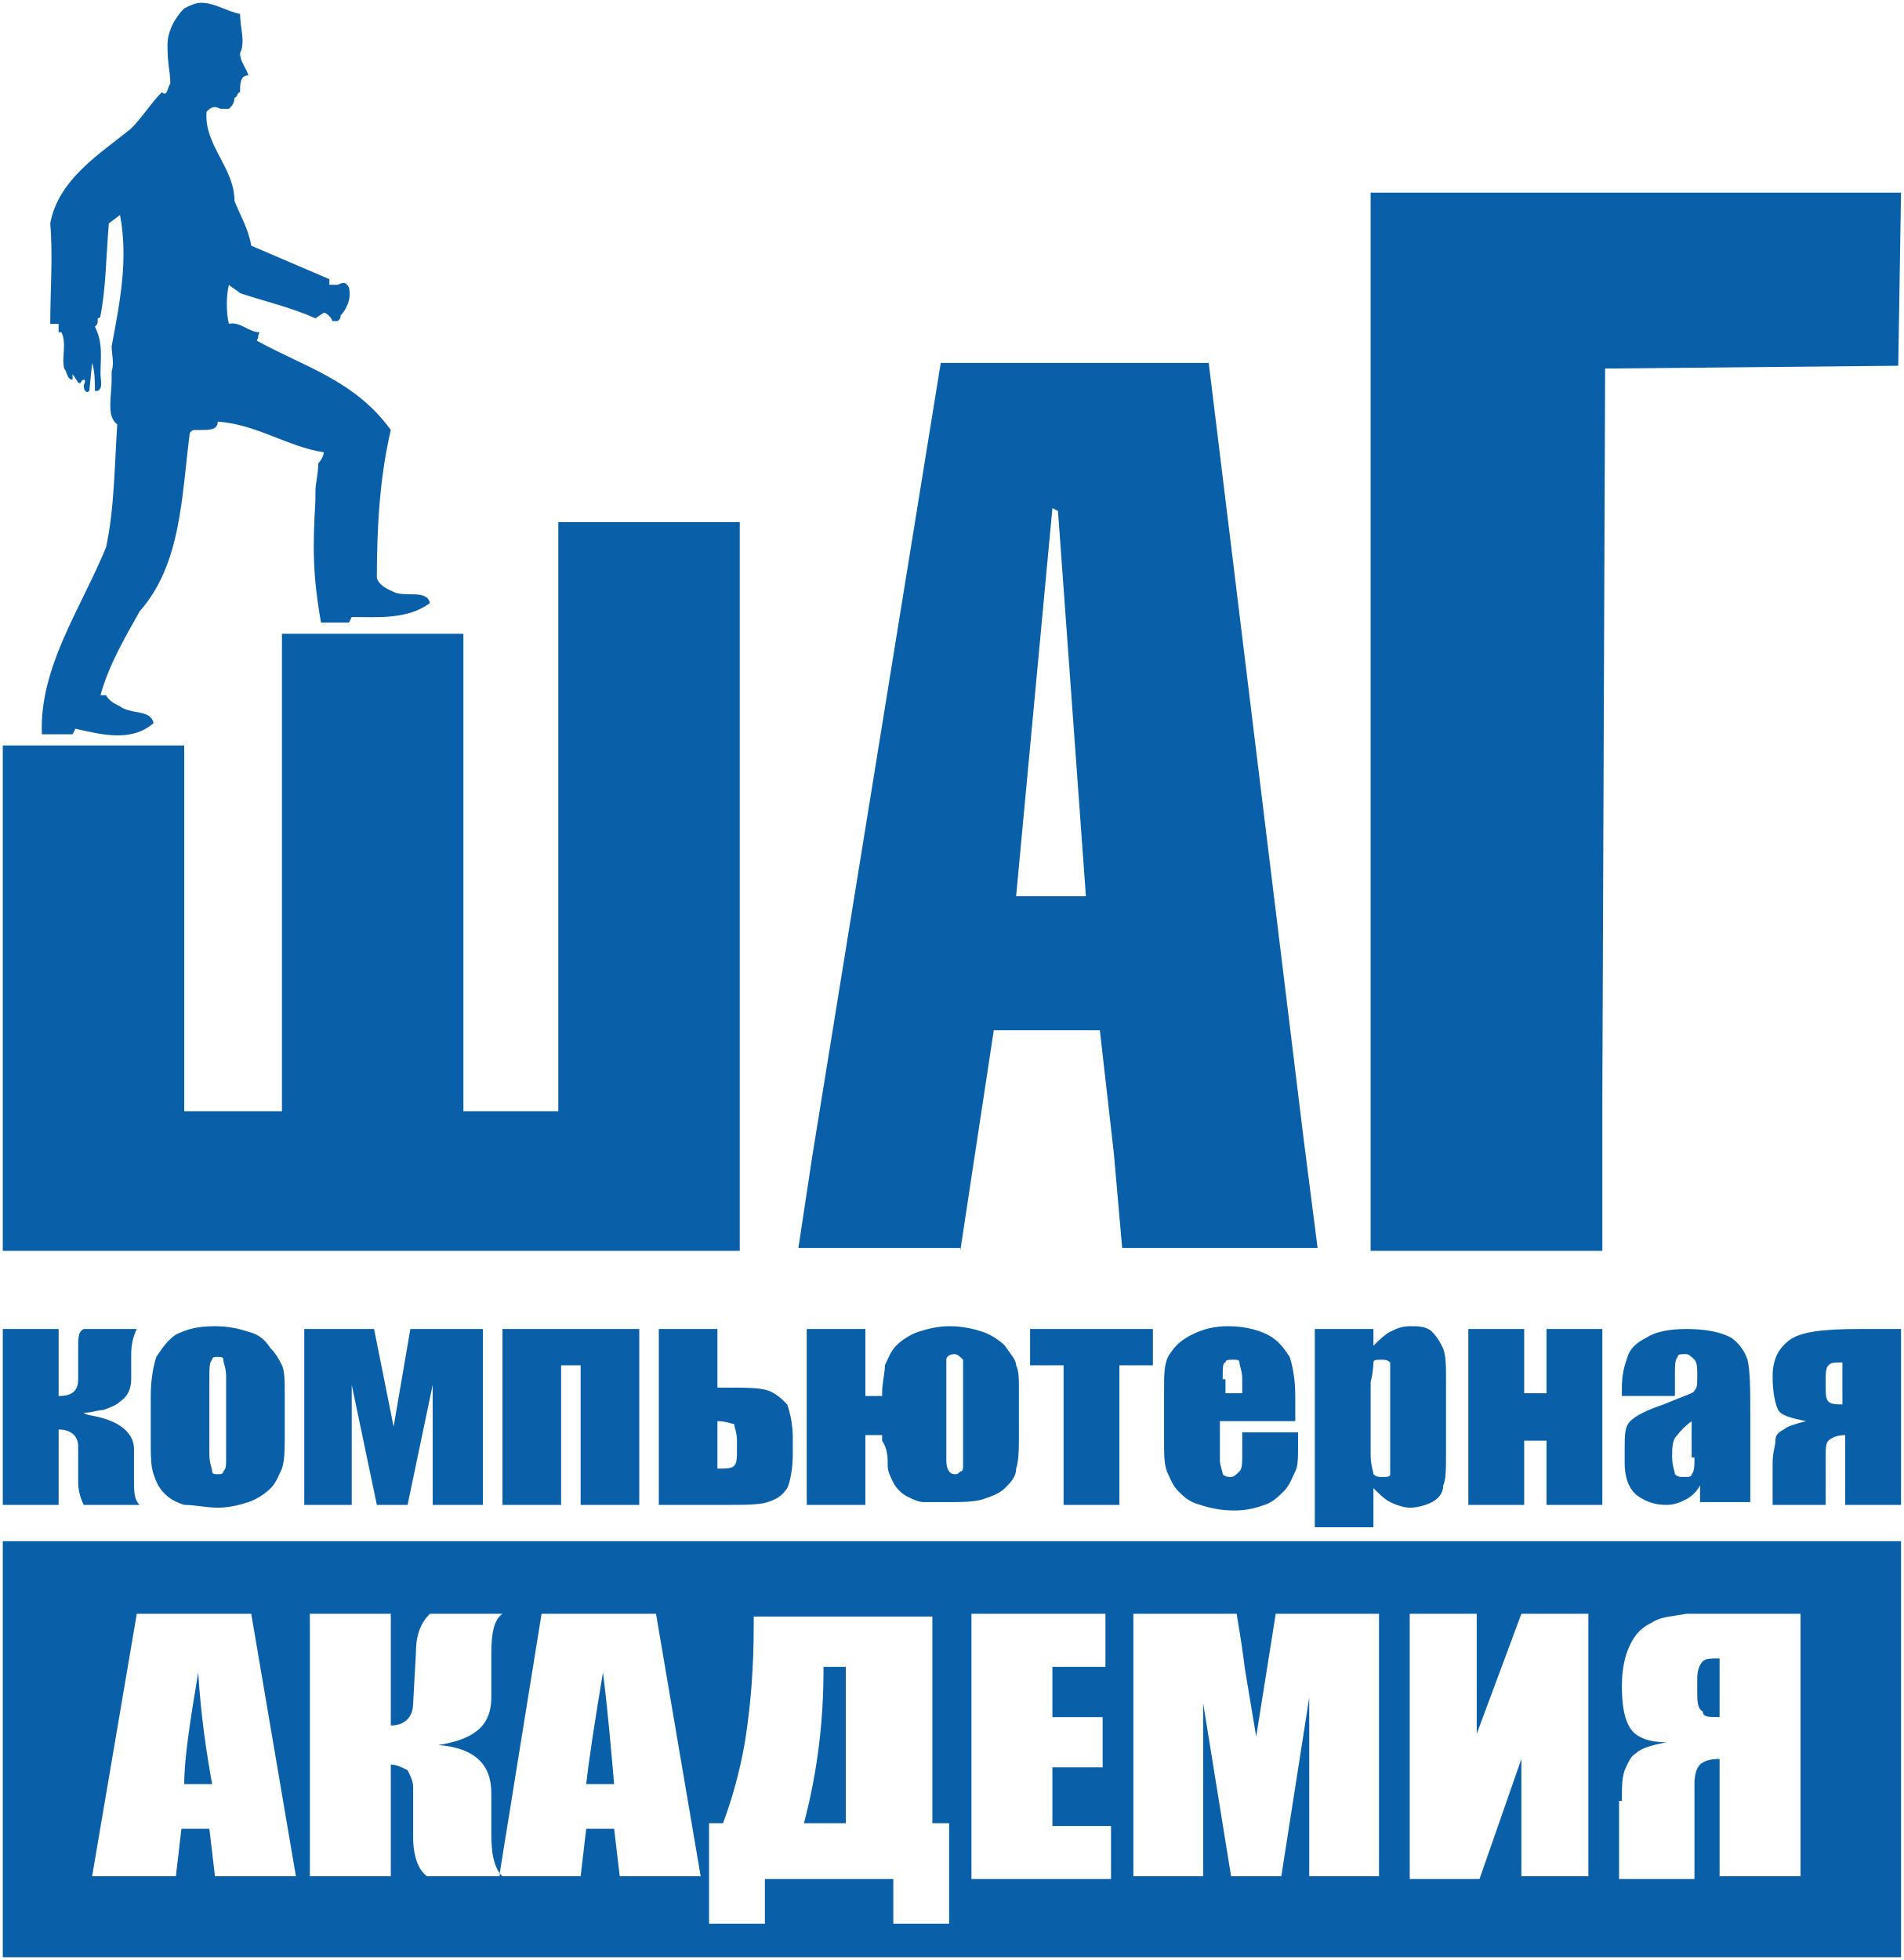
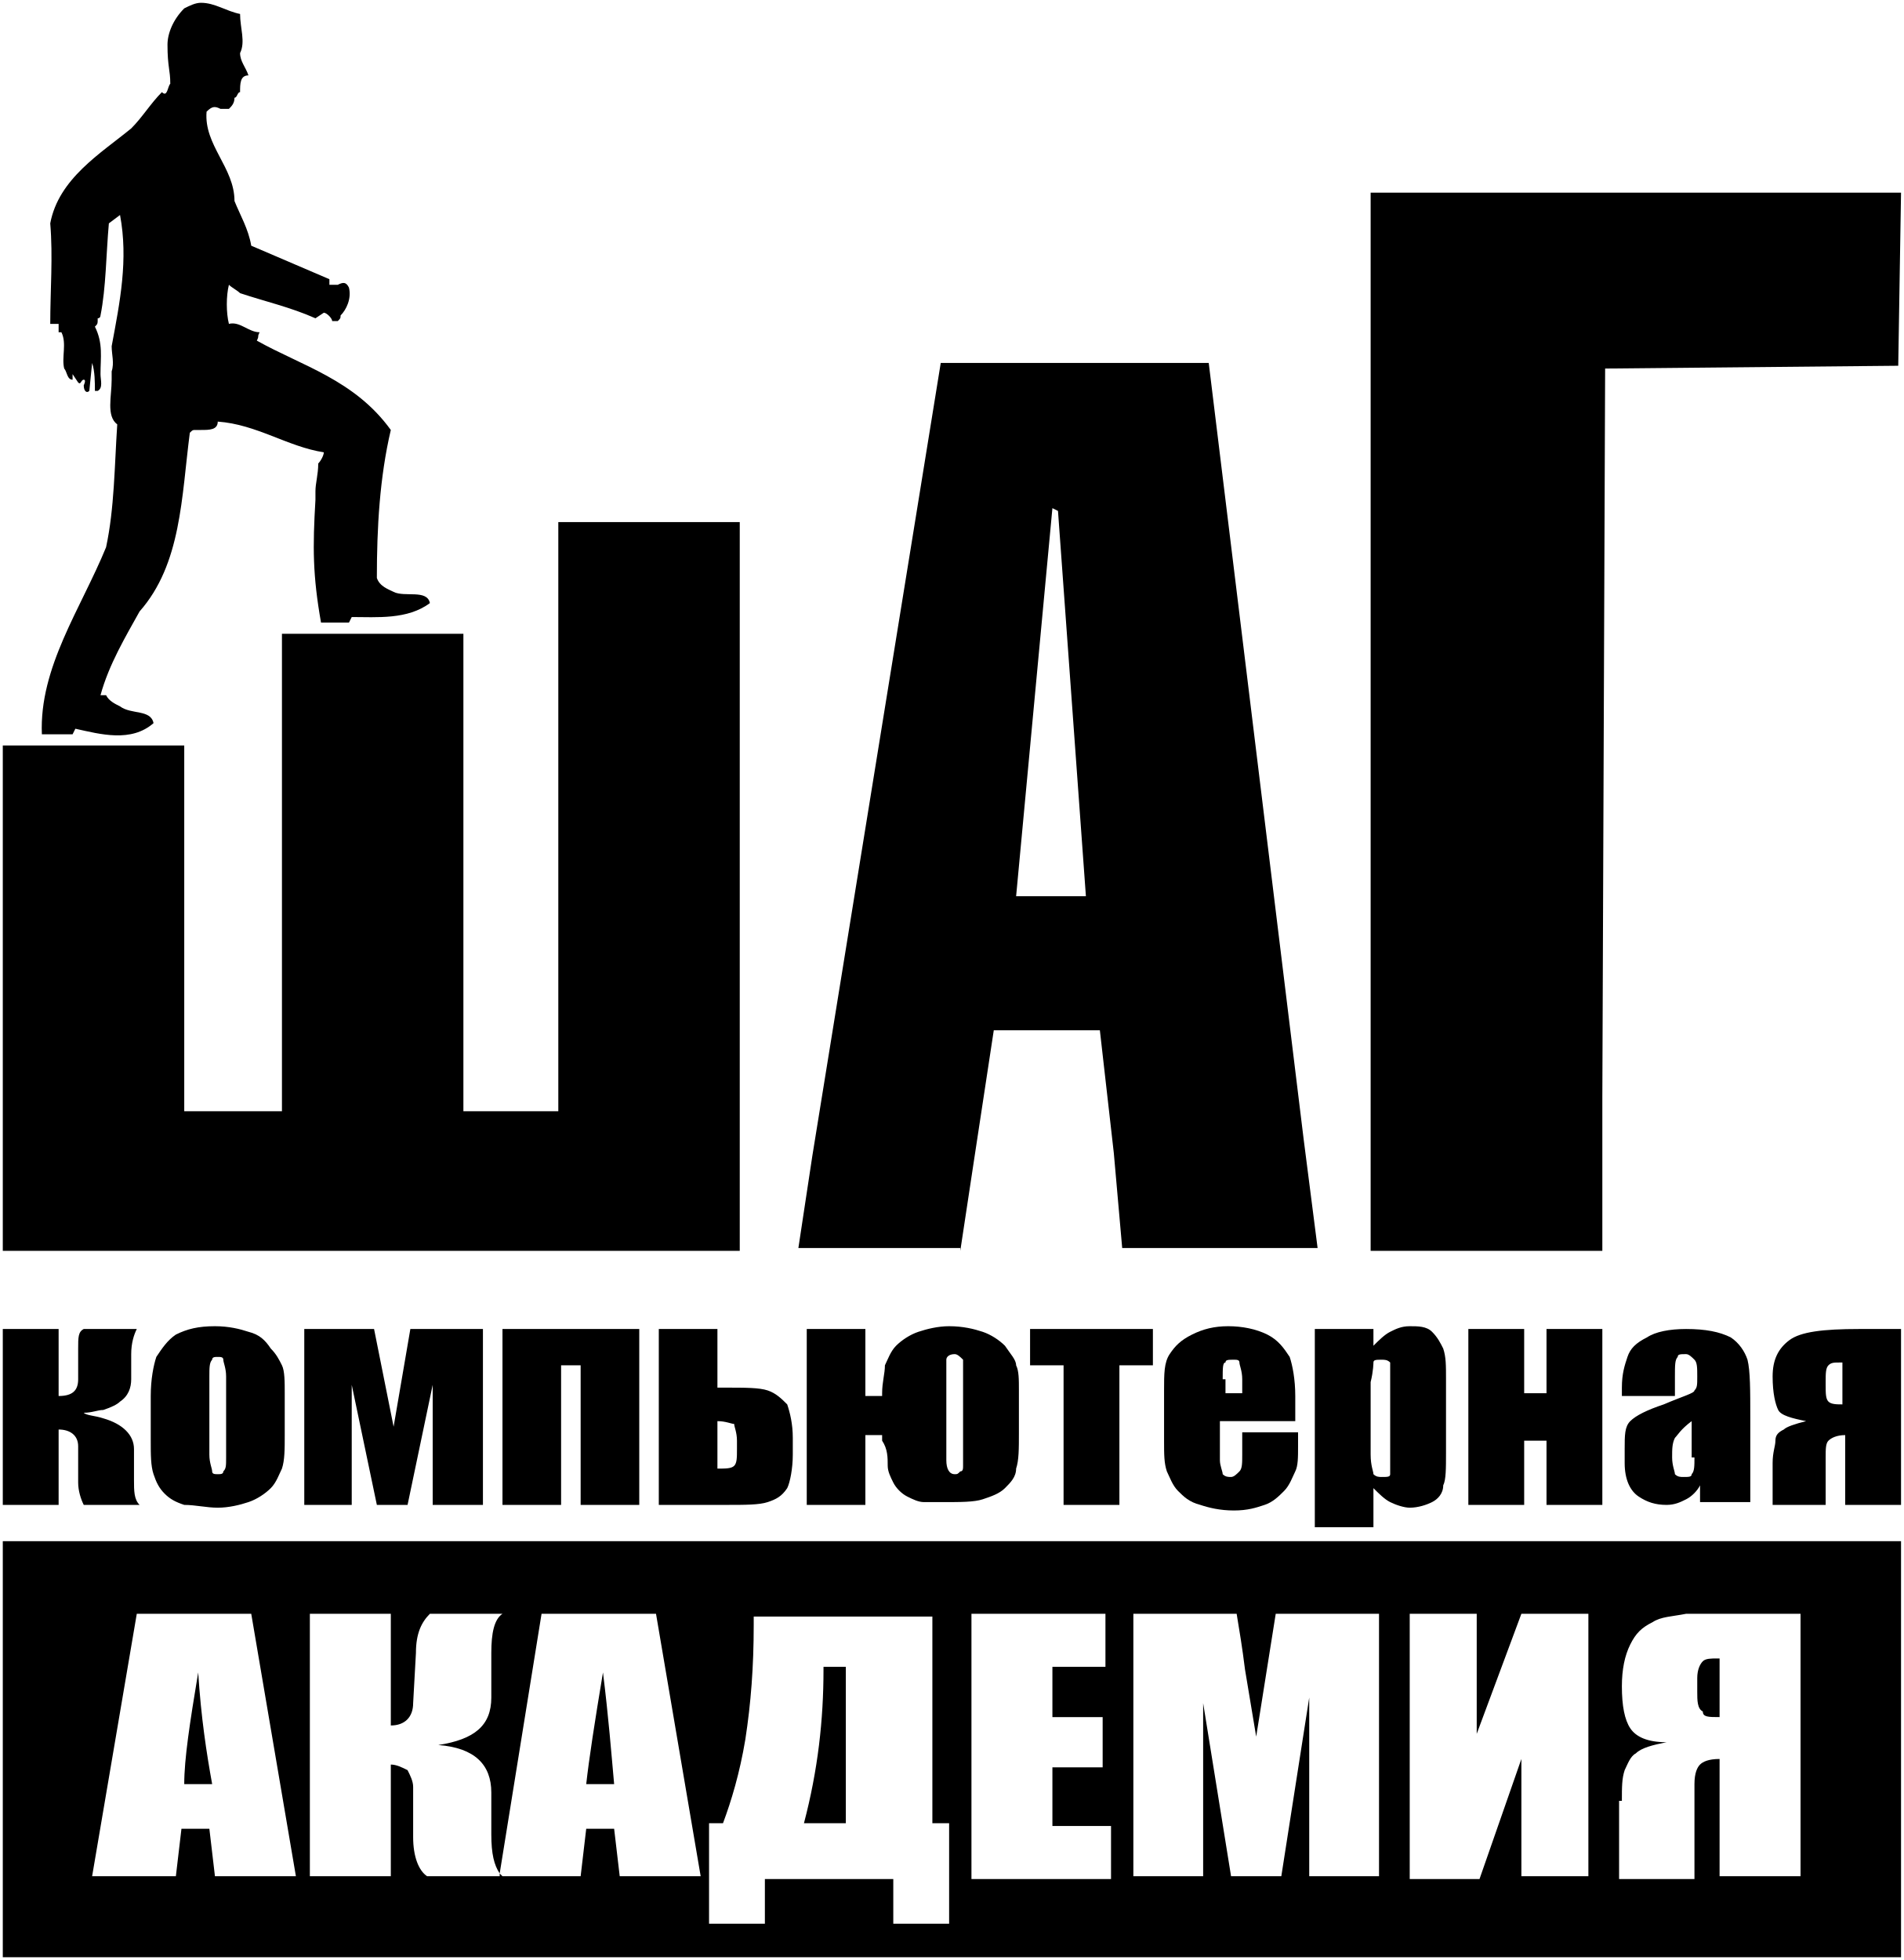
- <svg xmlns="http://www.w3.org/2000/svg" version="1.1" id="Layer_1" x="0" y="0" viewBox="0 0 68.2 70.2" style="enable-background:new 0 0 68.2 70.2" xml:space="preserve">
-   <style>.st0{fill:#095fa8}</style>
+ <svg xmlns="http://www.w3.org/2000/svg" version="1.1" x="0" y="0" viewBox="0 0 68.2 70.2" style="enable-background:new 0 0 68.2 70.2" xml:space="preserve">
+   <style />
  <path class="st0" d="M.1 70.1h68V55.2H.1v14.9zm58-5.6c0-.5 0-.8.1-1.1.1-.2.2-.5.4-.6.2-.2.6-.3 1.1-.4-.7 0-1.1-.2-1.3-.5-.2-.3-.3-.8-.3-1.5 0-.6.1-1.1.3-1.5.2-.4.4-.6.8-.8.3-.2.7-.2 1.2-.3h4.1v9.4h-2.9V63c-.4 0-.6.1-.7.2-.1.1-.2.3-.2.7v3.4H58v-2.8zm-7.6-6.7h2.4v4.3l1.6-4.3h2.4v9.4h-2.4V63L53 67.3h-2.5v-9.5zm-9.9 0h3.7c.1.6.2 1.2.3 2l.4 2.4.7-4.4h3.7v9.4h-2.5v-6.4l-1 6.4h-1.8l-1-6.2v6.2h-2.5v-9.4zm-5.8 0h4.8v1.9h-1.9v1.8h1.8v1.8h-1.8v2.1h2.1v1.9h-5v-9.5zm-9.5 7.5h.6c.3-.8.6-1.8.8-3 .2-1.3.3-2.6.3-4.1v-.3h6.4v7.4h.6v3.6h-2v-1.6h-4.6v1.6h-2v-3.6zm-14.2-7.5H14v4c.5 0 .8-.3.8-.8l.1-1.8c0-.7.2-1.1.5-1.4H18c-.3.2-.4.7-.4 1.4v1.6c0 1-.6 1.5-1.9 1.7 1.3.1 1.9.7 1.9 1.7v1.5c0 .7.1 1.1.3 1.4l1.5-9.3h4.1l1.6 9.4h-2.9l-.2-1.7h-1l-.2 1.7H18l-.1-.1v.1h-2.6c-.3-.2-.5-.7-.5-1.4V64c0-.2-.1-.4-.2-.6-.2-.1-.4-.2-.6-.2v4h-2.9v-9.4zm-6.2 0H9l1.6 9.4H7.7l-.2-1.7h-1l-.2 1.7h-3l1.6-9.4zM40.1 53.9v-5h1.2v-1.3h-4.4v1.3h1.2v5zM46.4 50.9V50c0-.6-.1-1.1-.2-1.4-.2-.3-.4-.6-.8-.8-.4-.2-.9-.3-1.4-.3-.5 0-.9.1-1.3.3-.4.2-.6.4-.8.7-.2.3-.2.7-.2 1.3v1.8c0 .5 0 .8.1 1.1.1.2.2.5.4.7.2.2.4.4.8.5.3.1.7.2 1.2.2s.8-.1 1.1-.2c.3-.1.5-.3.7-.5.2-.2.3-.5.4-.7.1-.2.1-.5.1-.9v-.5h-2v.8c0 .3 0 .5-.1.6-.1.1-.2.2-.3.2-.1 0-.2 0-.3-.1 0-.1-.1-.3-.1-.5v-1.4h2.7zm-2.6-1.5c0-.4 0-.6.1-.6 0-.1.1-.1.3-.1.1 0 .2 0 .2.1s.1.3.1.6v.5h-.6v-.5z" />
  <path class="st0" d="M30.4 59.7h-.9v.1c0 1.8-.2 3.6-.7 5.5h1.5v-5.6zM68.1 53.9v-6.3h-1.5c-1.3 0-2.1.1-2.5.4-.4.3-.6.7-.6 1.3 0 .6.1 1 .2 1.2.1.2.5.3 1 .4-.4.1-.7.2-.8.3-.2.1-.3.2-.3.4s-.1.4-.1.8v1.5h1.9v-1.7c0-.3 0-.5.1-.6.1-.1.3-.2.6-.2v2.5h2zm-2.6-3.7c-.1-.1-.1-.3-.1-.6v-.1c0-.3 0-.5.1-.6.1-.1.2-.1.4-.1h.1v1.5c-.2 0-.4 0-.5-.1M57.4 39.3l.1-26.1 10.5-.1.1-6.2h-19V44.8h8.3zM47.1 47.6v7.1h2.1v-1.4c.2.2.4.4.6.5.2.1.5.2.7.2.3 0 .6-.1.8-.2.2-.1.4-.3.4-.6.1-.2.1-.6.1-1.2v-2.6c0-.5 0-.8-.1-1.1-.1-.2-.2-.4-.4-.6-.2-.2-.5-.2-.8-.2-.3 0-.5.1-.7.2-.2.1-.4.3-.6.5v-.6h-2.1zm2.1 1.2c0-.1.1-.1.3-.1.1 0 .2 0 .3.1v4c0 .1-.1.1-.3.1-.1 0-.2 0-.3-.1 0-.1-.1-.3-.1-.7v-2.6c.1-.4.1-.7.1-.7M62.7 53.9v-3.1c0-1 0-1.7-.1-2.1-.1-.3-.3-.6-.6-.8-.4-.2-.9-.3-1.6-.3-.6 0-1.1.1-1.4.3-.4.2-.6.4-.7.7-.1.3-.2.6-.2 1.1v.3H60v-.7c0-.4 0-.6.1-.7 0-.1.1-.1.3-.1.1 0 .2.1.3.2.1.1.1.3.1.6s0 .4-.1.5c0 .1-.4.2-1.1.5-.6.2-1 .4-1.2.6-.2.2-.2.5-.2 1v.5c0 .6.2 1 .5 1.2.3.2.6.3 1 .3.3 0 .5-.1.7-.2.2-.1.4-.3.5-.5v.6h1.8zm-2-1.7c0 .3 0 .5-.1.6 0 .1-.1.1-.3.1-.1 0-.2 0-.3-.1 0-.1-.1-.3-.1-.6s0-.5.1-.7c.1-.1.2-.3.6-.6v1.3zM57.4 53.9v-6.3h-2v2.3h-.8v-2.3h-2v6.3h2v-2.3h.8v2.3zM34.4 44.8l.5-3.3.7-4.6h3.8l.5 4.4.3 3.4h7l-.5-3.9L43.3 13h-9.6l-4.6 28.4-.5 3.3h5.8zm3.3-26.6.2.1 1 13.8h-2.5l1.3-13.9zM17.3 53.9v-6.3h-2.6l-.6 3.5-.7-3.5h-2.5v6.3h1.7v-4.3l.9 4.3h1.1l.9-4.3v4.3zM8.9 47.7c-.3-.1-.7-.2-1.2-.2-.6 0-1 .1-1.4.3-.3.2-.5.5-.7.8-.1.3-.2.8-.2 1.4v1.6c0 .5 0 .9.1 1.2.1.3.2.5.4.7.2.2.4.3.7.4.4 0 .8.1 1.2.1.4 0 .8-.1 1.1-.2.3-.1.6-.3.8-.5.2-.2.3-.5.4-.7.1-.3.1-.7.1-1.2v-1.5c0-.4 0-.8-.1-1-.1-.2-.2-.4-.4-.6-.2-.3-.4-.5-.8-.6m-.8 4.5c0 .3 0 .4-.1.5 0 .1-.1.1-.2.1s-.2 0-.2-.1-.1-.3-.1-.6v-2.8c0-.3 0-.5.1-.6 0-.1.1-.1.2-.1s.2 0 .2.1.1.3.1.6v2.9zM3 53.9h2c-.2-.2-.2-.5-.2-.9v-1.1c0-.5-.4-.9-1.1-1.1-.3-.1-.6-.1-.7-.2.3 0 .5-.1.7-.1.3-.1.5-.2.6-.3.3-.2.4-.5.4-.8v-.9c0-.4.1-.7.2-.9H3c-.2.1-.2.3-.2.7v1.1c0 .4-.2.6-.7.6v-2.4h-2v6.3h2v-2.7c.4 0 .7.2.7.6v1.3c0 .3.1.6.2.8M21.6 59.9c-.3 1.8-.5 3.1-.6 4h1c-.1-1.1-.2-2.4-.4-4M61.6 61.5v-2.1h-.1c-.2 0-.4 0-.5.1-.1.1-.2.3-.2.6v.5c0 .3 0 .6.2.7 0 .2.2.2.6.2M26.5 41.4V18.7H20v21.1h-3.4V22.7h-6.5v17.1H6.6V26.7H.1v18.1h26.4zM25.7 49.7v-2.1h-2.1v6.3H26c.7 0 1.2 0 1.5-.1.3-.1.5-.2.7-.5.1-.2.2-.7.2-1.2v-.6c0-.5-.1-.9-.2-1.2-.2-.2-.4-.4-.7-.5-.3-.1-.8-.1-1.5-.1h-.3zm.7 1.9v.3c0 .3 0 .5-.1.6-.1.1-.3.1-.6.1v-1.7c.3 0 .5.1.6.1 0 .1.1.3.1.6M22.9 53.9v-6.3H18v6.3h2.1v-5h.7v5zM31.8 52.5c0 .2.1.4.2.6.1.2.3.4.5.5.2.1.4.2.6.2h.7c.6 0 1.1 0 1.4-.1.3-.1.6-.2.8-.4.2-.2.4-.4.4-.7.1-.3.1-.7.1-1.3v-1.5c0-.4 0-.7-.1-.9 0-.2-.2-.4-.4-.7-.2-.2-.5-.4-.8-.5-.3-.1-.7-.2-1.2-.2-.4 0-.8.1-1.1.2-.3.1-.6.3-.8.5-.2.2-.3.5-.4.7 0 .3-.1.6-.1 1v.1H31v-2.4h-2.1v6.3H31v-2.5h.6v.2c.2.3.2.6.2.9m2.1-3.2v-.6c0-.1.1-.2.3-.2.1 0 .2.1.3.2V52.5c0 .1 0 .2-.1.2-.1.1-.1.1-.2.1-.2 0-.3-.2-.3-.5v-3zM7.1 59.9c-.3 1.8-.5 3.1-.5 4h1c-.2-1.1-.4-2.4-.5-4" />
  <path class="st0" d="M1.5 26.3h1.1l.1-.2c.9.2 2 .5 2.8-.2-.1-.5-.8-.3-1.2-.6-.2-.1-.4-.2-.5-.4h-.2c.3-1.1.9-2.1 1.4-3 1.5-1.7 1.5-4.1 1.8-6.4.1-.1.1-.1.2-.1h.2c.3 0 .6 0 .6-.3 1.4.1 2.5.9 3.8 1.1 0 .1-.1.3-.2.4 0 .4-.1.7-.1 1v.3c-.1 1.7-.1 2.7.2 4.4h1l.1-.2c.9 0 2 .1 2.8-.5-.1-.5-.9-.2-1.3-.4-.2-.1-.5-.2-.6-.5 0-1.8.1-3.6.5-5.3-1.3-1.8-3.2-2.3-4.8-3.2.1-.2 0-.1.1-.3-.4 0-.7-.4-1.1-.3-.1-.4-.1-1 0-1.4.1.1.3.2.4.3.9.3 1.8.5 2.7.9l.3-.2c.1 0 .3.2.3.3h.2c.1-.1.1-.1.1-.2.2-.2.4-.6.3-1-.1-.2-.2-.2-.4-.1h-.3V10L9 8.8c-.1-.6-.4-1.1-.6-1.6 0-1.2-1.1-2-1-3.2.2-.2.3-.2.5-.1h.3c.1-.1.2-.2.2-.4.1 0 .1-.2.2-.2 0-.3 0-.6.3-.6-.1-.3-.3-.5-.3-.8.2-.4 0-.9 0-1.4C8.1.4 7.7.1 7.2.1c-.2 0-.4.1-.6.2-.4.4-.6.9-.6 1.3 0 .8.1.9.1 1.4-.1.1-.1.5-.3.3-.4.4-.7.9-1.1 1.3-1.1.9-2.6 1.8-2.9 3.4.1 1.2 0 2.4 0 3.6H2.1V11.9h.1c.2.4 0 .9.1 1.3.1.1.1.4.3.4v-.2l.2.3c.1.1.1-.1.2-.1s0 .2 0 .2c0 .2.1.3.2.2l.1-1c.1.3.1.7.1 1h.1c.2-.1.1-.4.1-.6 0-.6.1-1.1-.2-1.7.1-.1.1-.1.1-.3.1 0 .1-.1.1-.1.2-1 .2-2.2.3-3.3l.4-.3c.3 1.6 0 3.1-.3 4.7 0 .3.1.6 0 .9v.6-.3c0 .6-.2 1.3.2 1.6-.1 1.5-.1 3-.4 4.4-.9 2.2-2.4 4.3-2.3 6.7" />
</svg>
